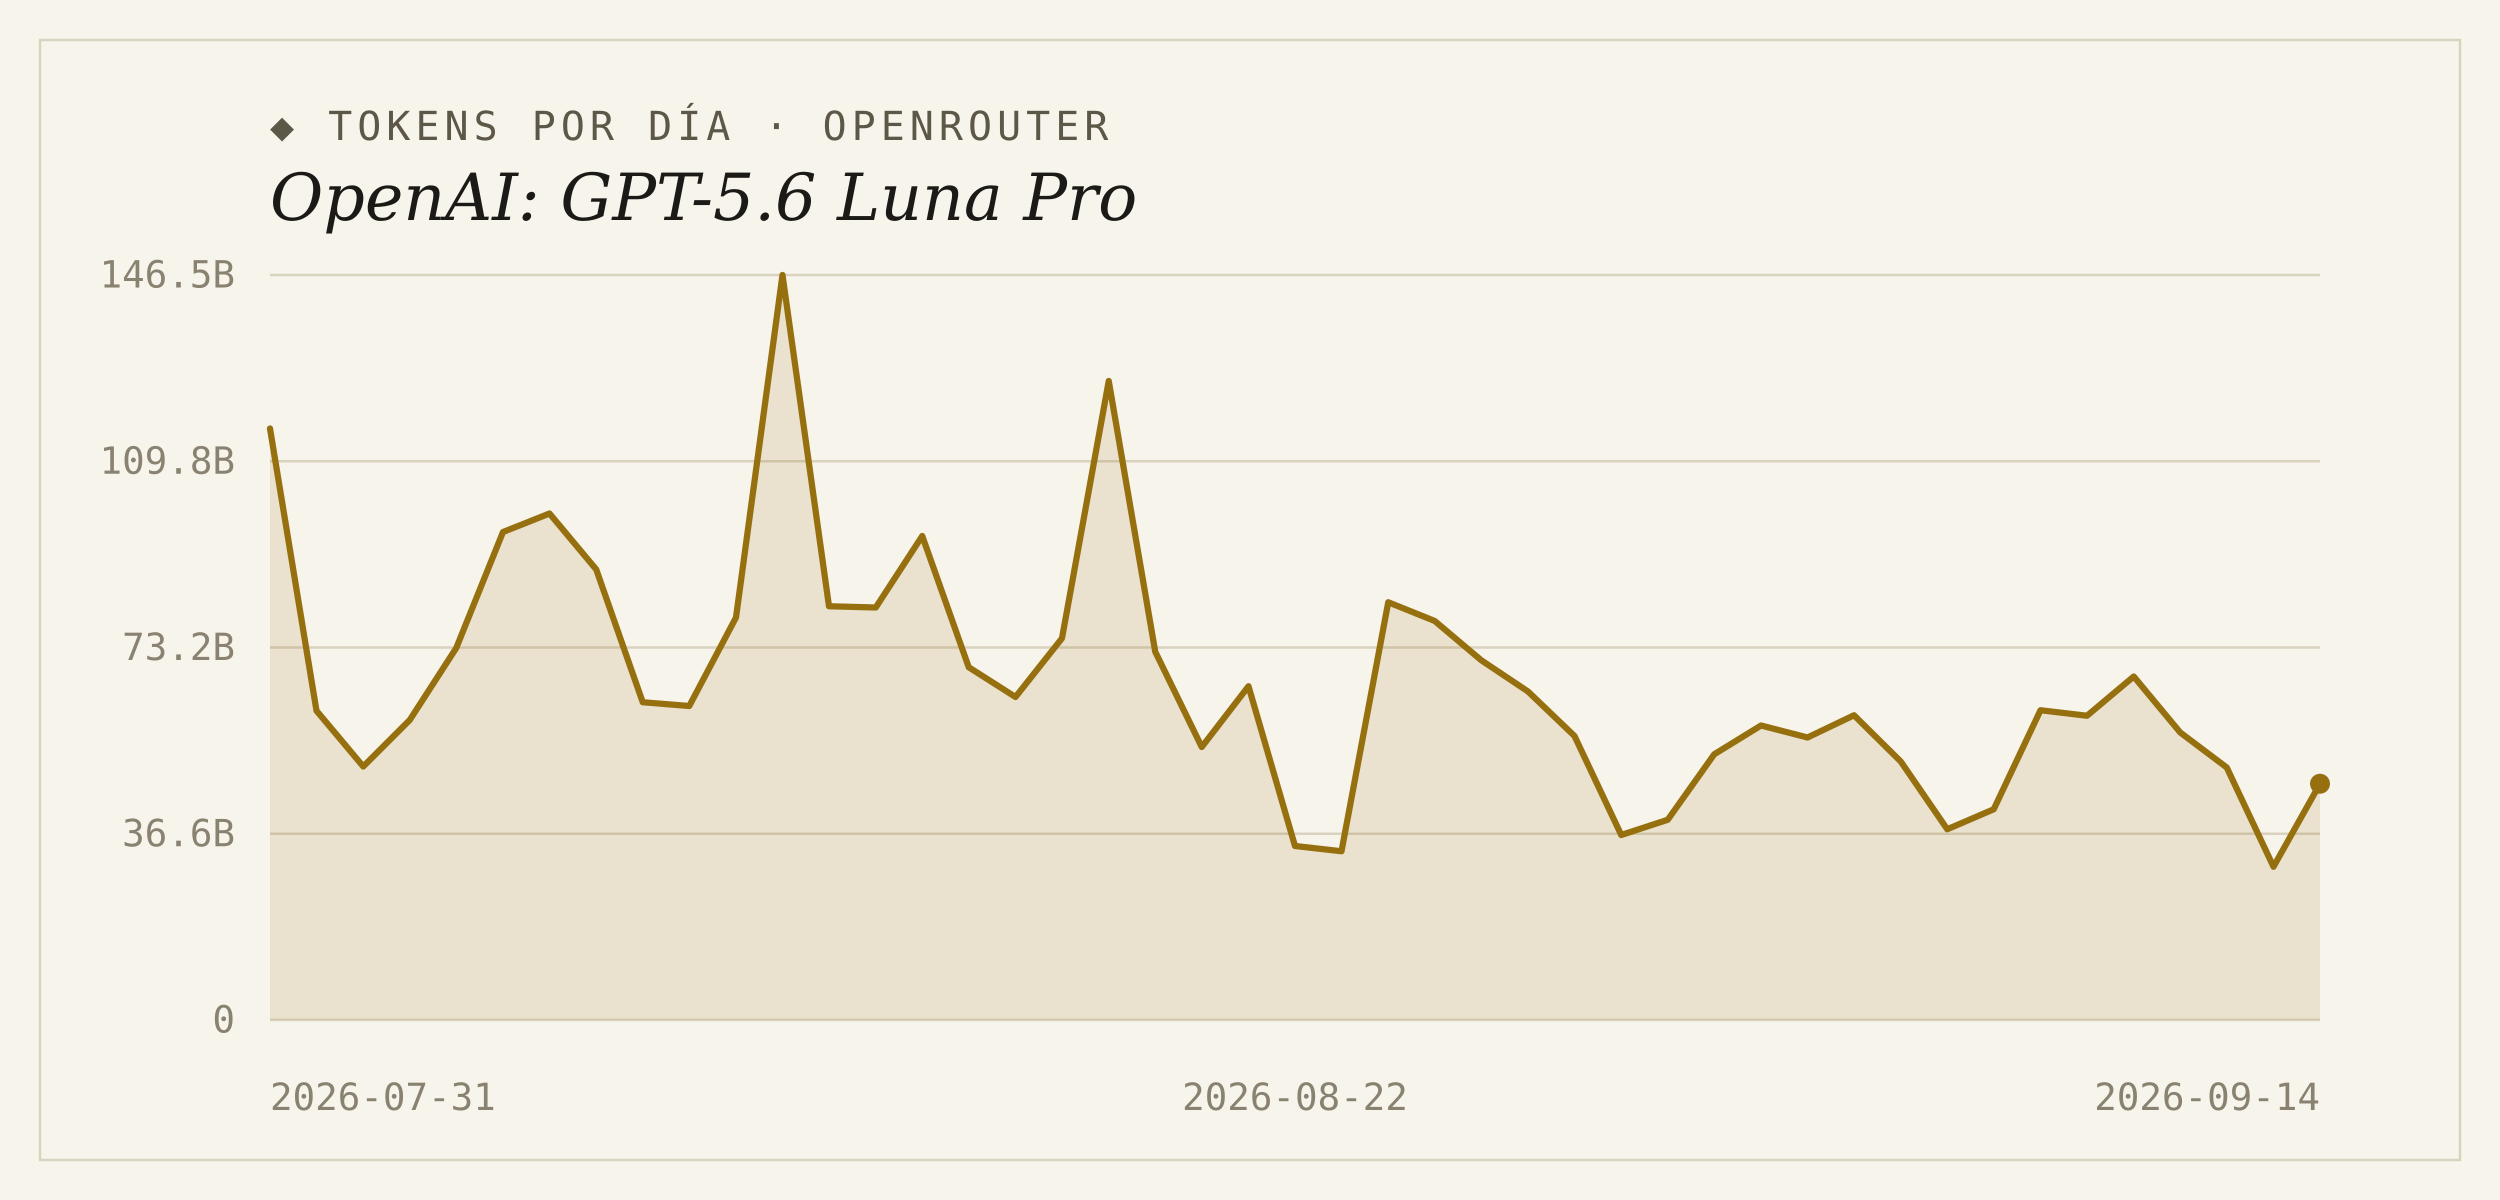
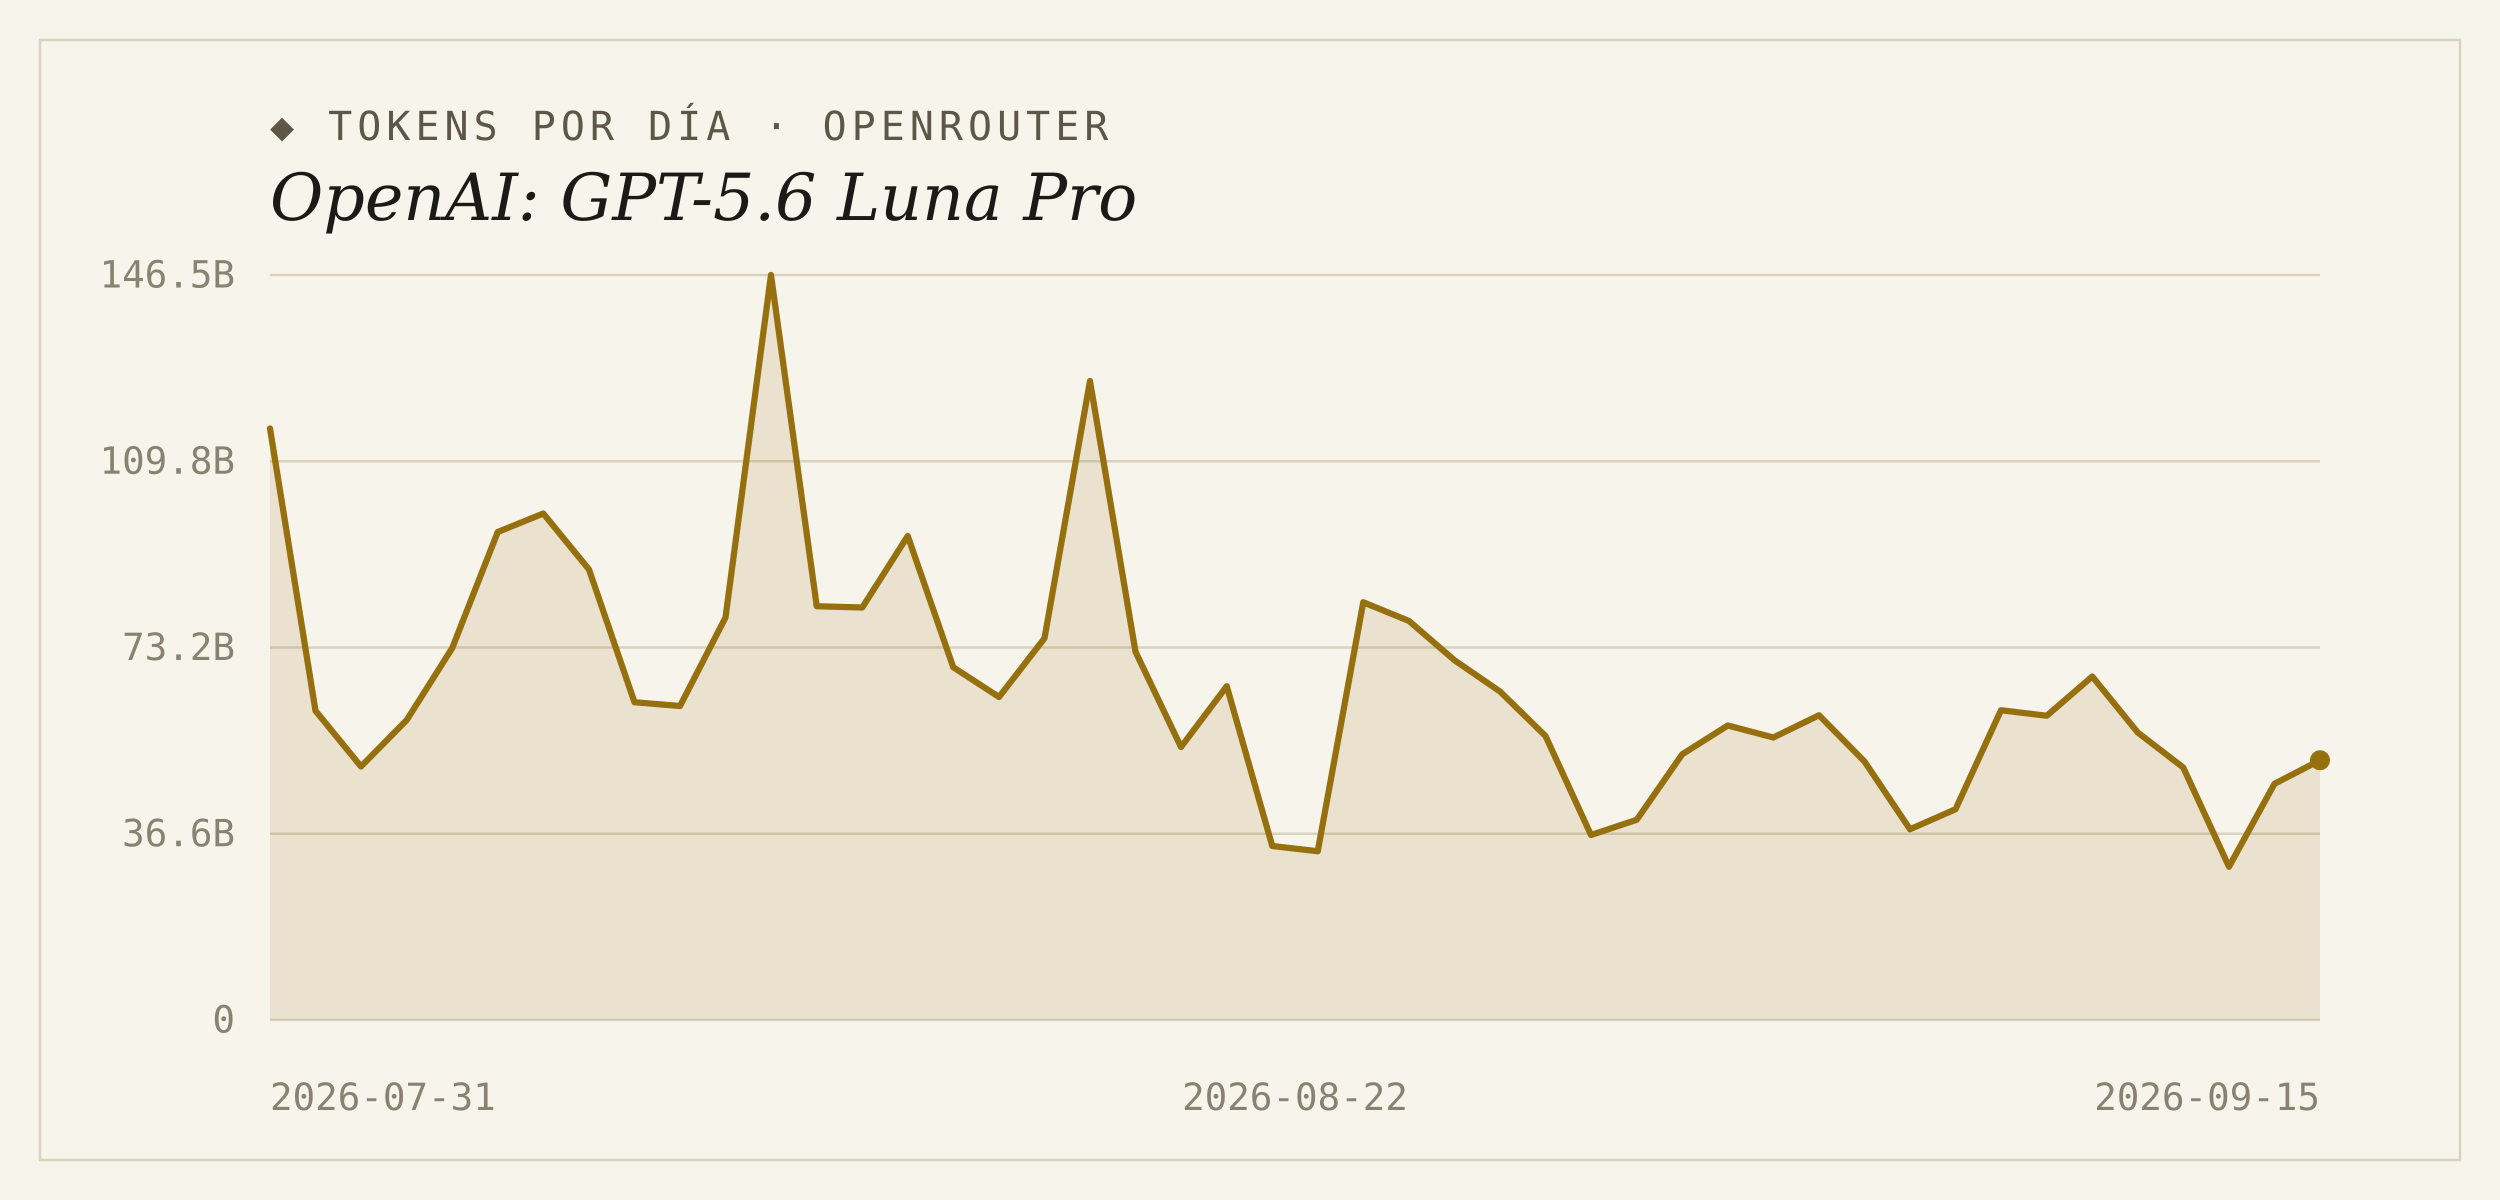
<svg xmlns="http://www.w3.org/2000/svg" width="1000" height="480" viewBox="0 0 1000 480">
  <rect width="1000" height="480" fill="#f7f4ec" />
  <rect x="16" y="16" width="968" height="448" fill="none" stroke="#d9d2bf" stroke-width="1" />
  <text x="108" y="56" font-family="'DejaVu Sans Mono', Consolas, monospace" font-size="16" letter-spacing="2" fill="#5d5748">◆ TOKENS POR DÍA · OPENROUTER</text>
  <text x="108" y="88" font-family="Georgia, 'DejaVu Serif', serif" font-size="26" font-style="italic" fill="#1c1a16">OpenAI: GPT-5.6 Luna Pro</text>
  <line x1="108" y1="408.0" x2="928" y2="408.0" stroke="#d9d2bf" stroke-width="1" />
  <text x="94" y="413" text-anchor="end" font-family="'DejaVu Sans Mono', Consolas, monospace" font-size="15" fill="#8a8271">0</text>
  <line x1="108" y1="333.5" x2="928" y2="333.5" stroke="#d9d2bf" stroke-width="1" />
  <text x="94" y="338.5" text-anchor="end" font-family="'DejaVu Sans Mono', Consolas, monospace" font-size="15" fill="#8a8271">36.6B</text>
  <line x1="108" y1="259.0" x2="928" y2="259.0" stroke="#d9d2bf" stroke-width="1" />
  <text x="94" y="264" text-anchor="end" font-family="'DejaVu Sans Mono', Consolas, monospace" font-size="15" fill="#8a8271">73.2B</text>
  <line x1="108" y1="184.5" x2="928" y2="184.5" stroke="#d9d2bf" stroke-width="1" />
  <text x="94" y="189.5" text-anchor="end" font-family="'DejaVu Sans Mono', Consolas, monospace" font-size="15" fill="#8a8271">109.8B</text>
  <line x1="108" y1="110.0" x2="928" y2="110.0" stroke="#d9d2bf" stroke-width="1" />
  <text x="94" y="115" text-anchor="end" font-family="'DejaVu Sans Mono', Consolas, monospace" font-size="15" fill="#8a8271">146.5B</text>
-   <path d="M 108,408.0 L 108.0,171.4 L 126.6,284.3 L 145.3,306.6 L 163.9,288.0 L 182.5,259.2 L 201.2,212.8 L 219.8,205.4 L 238.5,227.8 L 257.1,280.9 L 275.7,282.4 L 294.4,247.0 L 313.0,110.0 L 331.6,242.5 L 350.3,243.0 L 368.9,214.4 L 387.5,266.9 L 406.2,278.8 L 424.8,255.3 L 443.5,152.4 L 462.1,260.7 L 480.7,298.8 L 499.4,274.5 L 518.0,338.4 L 536.6,340.5 L 555.3,240.9 L 573.9,248.4 L 592.5,264.1 L 611.2,276.6 L 629.8,294.4 L 648.5,334.0 L 667.1,327.9 L 685.7,301.7 L 704.4,290.2 L 723.0,295.0 L 741.6,286.1 L 760.3,304.6 L 778.9,331.7 L 797.5,323.7 L 816.2,284.1 L 834.8,286.3 L 853.5,270.6 L 872.1,293.0 L 890.7,307.0 L 909.4,346.7 L 928.0,313.5 L 928.0,408.0 Z" fill="#96700f" fill-opacity="0.14" />
-   <polyline points="108.0,171.4 126.6,284.3 145.3,306.6 163.9,288.0 182.5,259.2 201.2,212.8 219.8,205.4 238.5,227.8 257.1,280.9 275.7,282.4 294.4,247.0 313.0,110.0 331.6,242.5 350.3,243.0 368.9,214.4 387.5,266.9 406.2,278.8 424.8,255.3 443.5,152.4 462.1,260.7 480.7,298.8 499.4,274.5 518.0,338.4 536.6,340.5 555.3,240.9 573.9,248.4 592.5,264.1 611.2,276.6 629.8,294.4 648.5,334.0 667.1,327.9 685.7,301.7 704.4,290.2 723.0,295.0 741.6,286.1 760.3,304.6 778.9,331.7 797.5,323.7 816.2,284.1 834.8,286.3 853.5,270.6 872.1,293.0 890.7,307.0 909.4,346.7 928.0,313.5" fill="none" stroke="#96700f" stroke-width="2.5" stroke-linejoin="round" stroke-linecap="round" />
-   <circle cx="928.0" cy="313.5" r="4" fill="#96700f" />
+   <path d="M 108,408.0 L 108.0,171.4 L 126.2,284.3 L 144.4,306.6 L 162.7,288.0 L 180.9,259.2 L 199.1,212.8 L 217.3,205.4 L 235.6,227.8 L 253.8,280.9 L 272.0,282.4 L 290.2,247.0 L 308.4,110.0 L 326.7,242.5 L 344.9,243.0 L 363.1,214.4 L 381.3,266.9 L 399.6,278.8 L 417.8,255.3 L 436.0,152.4 L 454.2,260.7 L 472.4,298.8 L 490.7,274.5 L 508.9,338.4 L 527.1,340.5 L 545.3,240.9 L 563.6,248.4 L 581.8,264.1 L 600.0,276.6 L 618.2,294.4 L 636.4,334.0 L 654.7,327.9 L 672.9,301.7 L 691.1,290.2 L 709.3,295.0 L 727.6,286.1 L 745.8,304.6 L 764.0,331.7 L 782.2,323.7 L 800.4,284.1 L 818.7,286.3 L 836.9,270.6 L 855.1,293.0 L 873.3,307.0 L 891.6,346.7 L 909.8,313.5 L 928.0,304.1 L 928.0,408.0 Z" fill="#96700f" fill-opacity="0.14" />
+   <polyline points="108.0,171.4 126.2,284.3 144.4,306.6 162.7,288.0 180.9,259.2 199.1,212.8 217.3,205.4 235.6,227.8 253.8,280.9 272.0,282.4 290.2,247.0 308.4,110.0 326.7,242.5 344.9,243.0 363.1,214.4 381.3,266.9 399.6,278.8 417.8,255.3 436.0,152.4 454.2,260.7 472.4,298.8 490.7,274.5 508.9,338.4 527.1,340.5 545.3,240.9 563.6,248.4 581.8,264.1 600.0,276.6 618.2,294.4 636.4,334.0 654.7,327.9 672.9,301.7 691.1,290.2 709.3,295.0 727.6,286.1 745.8,304.6 764.0,331.7 782.2,323.7 800.4,284.1 818.7,286.3 836.9,270.6 855.1,293.0 873.3,307.0 891.6,346.7 909.8,313.5 928.0,304.1" fill="none" stroke="#96700f" stroke-width="2.5" stroke-linejoin="round" stroke-linecap="round" />
+   <circle cx="928.0" cy="304.1" r="4" fill="#96700f" />
  <text x="108" y="444" text-anchor="start" font-family="'DejaVu Sans Mono', Consolas, monospace" font-size="15" fill="#8a8271">2026-07-31</text>
  <text x="518" y="444" text-anchor="middle" font-family="'DejaVu Sans Mono', Consolas, monospace" font-size="15" fill="#8a8271">2026-08-22</text>
-   <text x="928" y="444" text-anchor="end" font-family="'DejaVu Sans Mono', Consolas, monospace" font-size="15" fill="#8a8271">2026-09-14</text>
+   <text x="928" y="444" text-anchor="end" font-family="'DejaVu Sans Mono', Consolas, monospace" font-size="15" fill="#8a8271">2026-09-15</text>
</svg>
